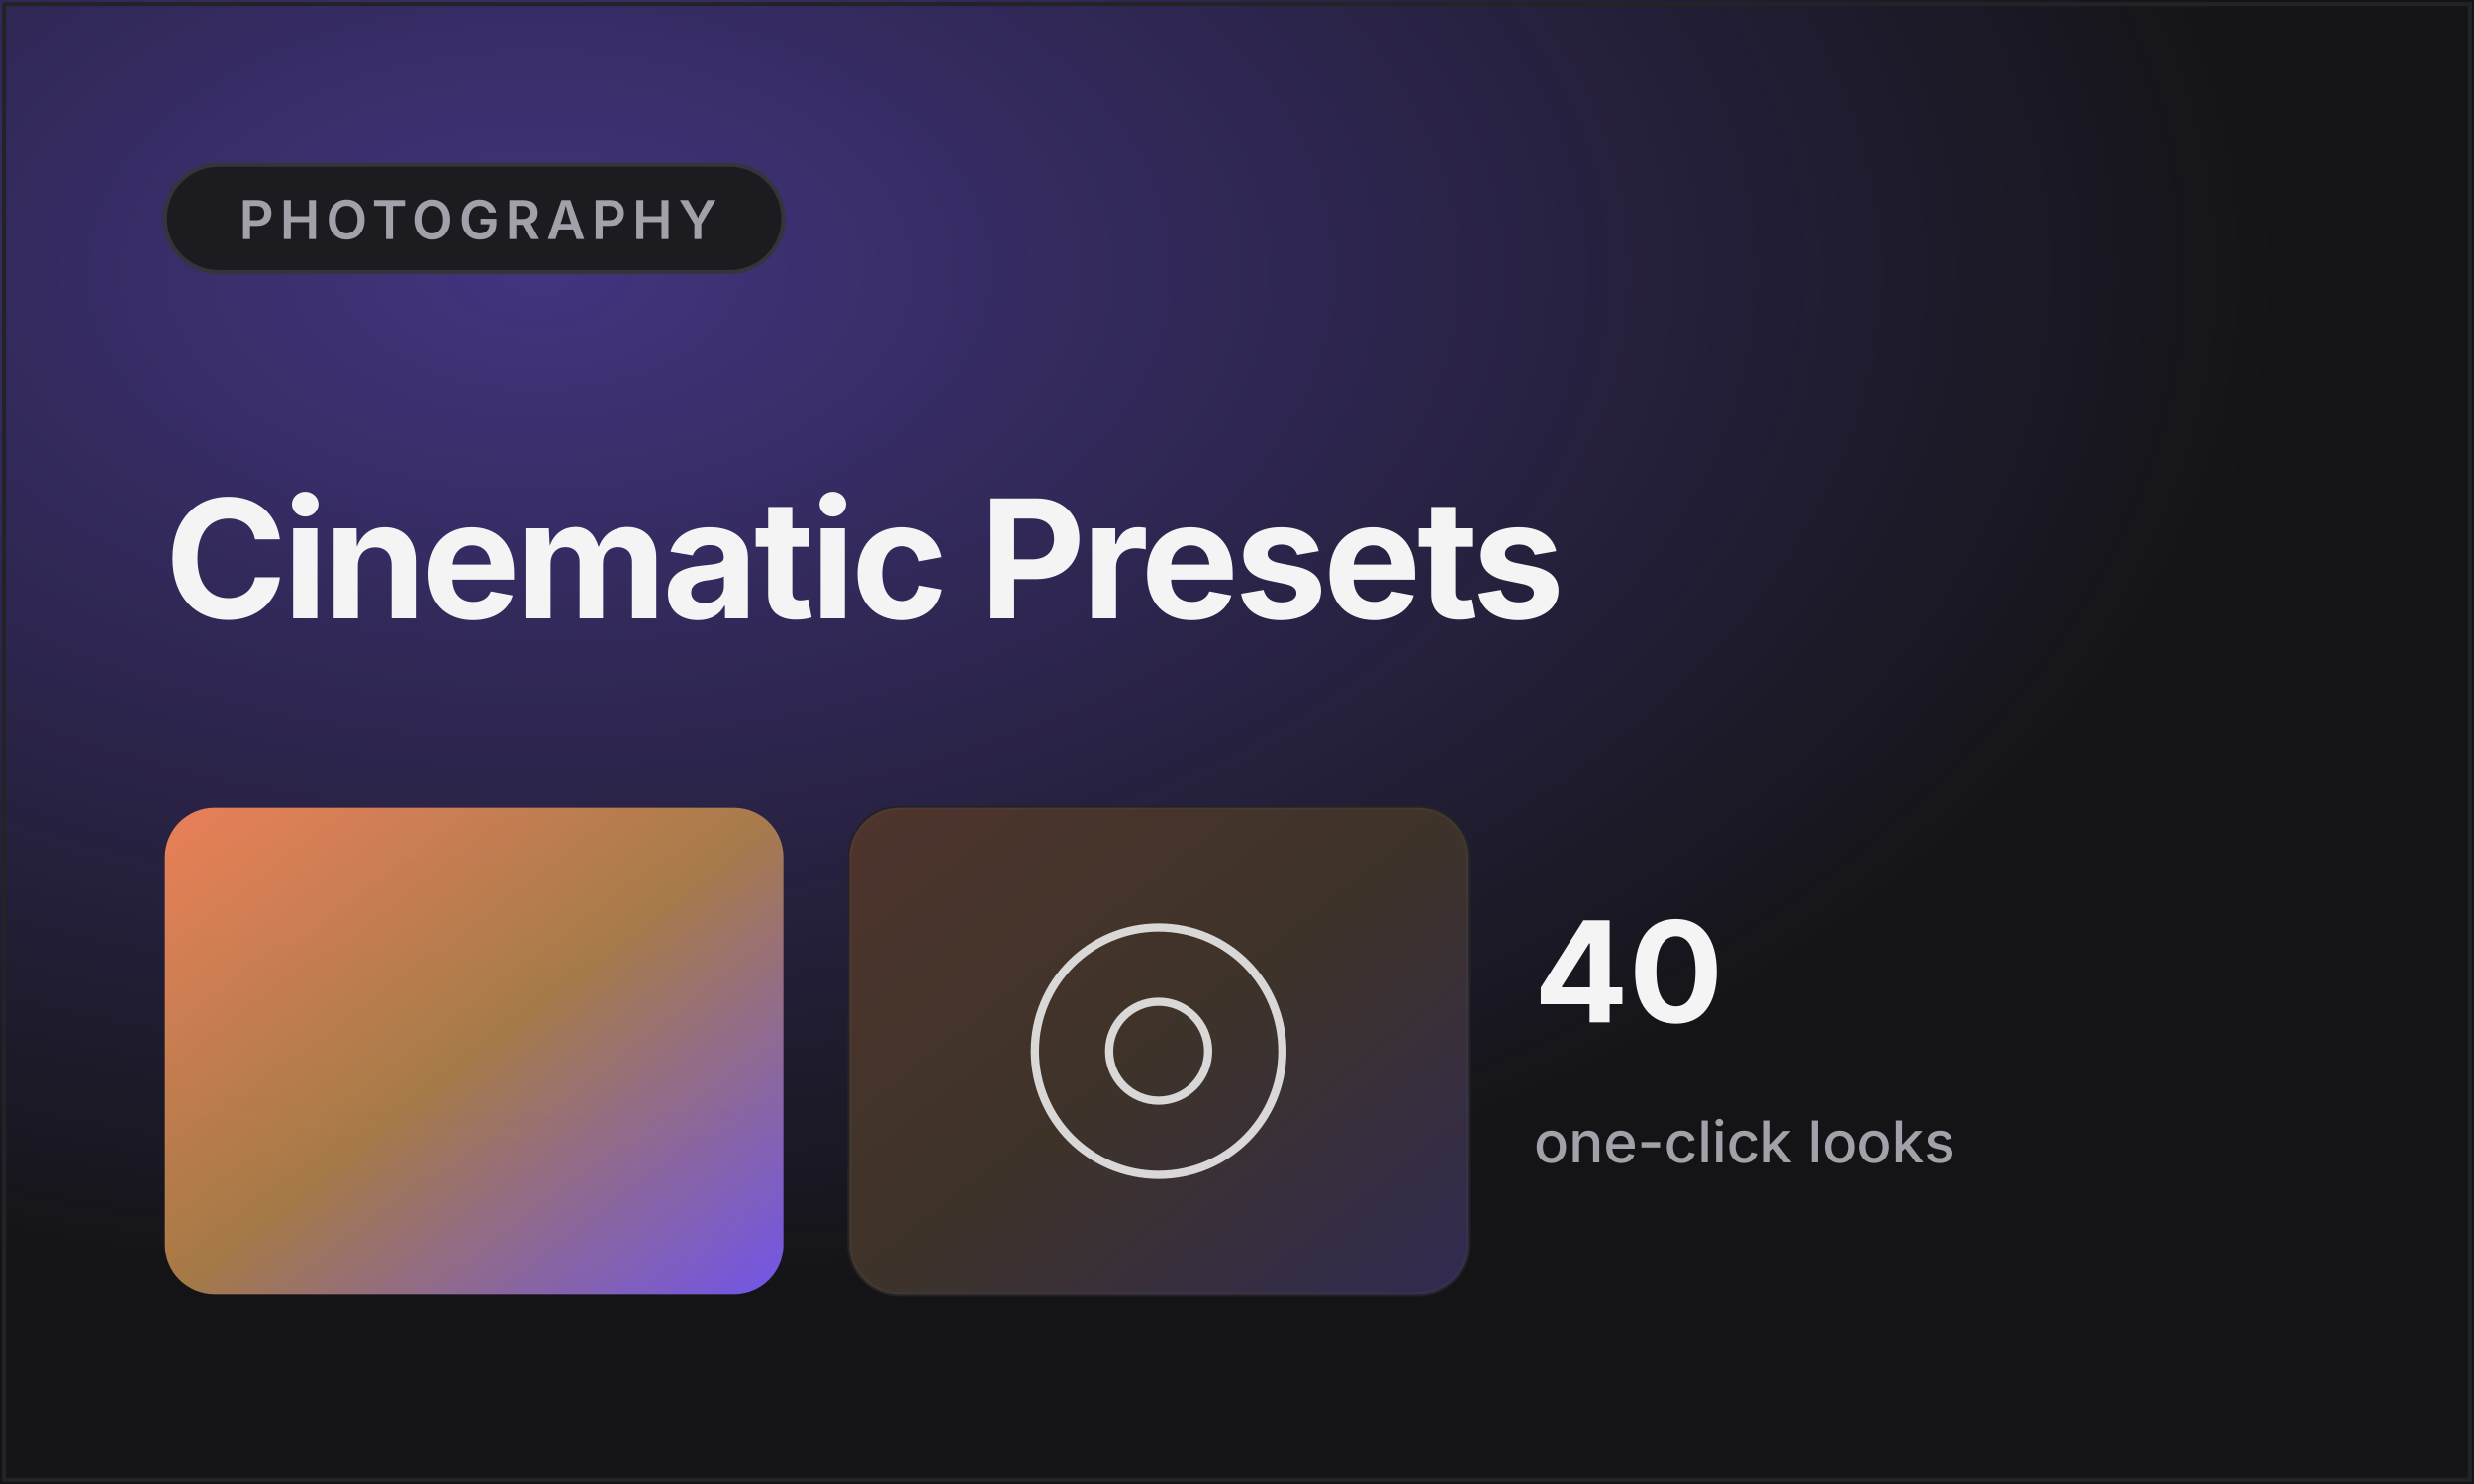
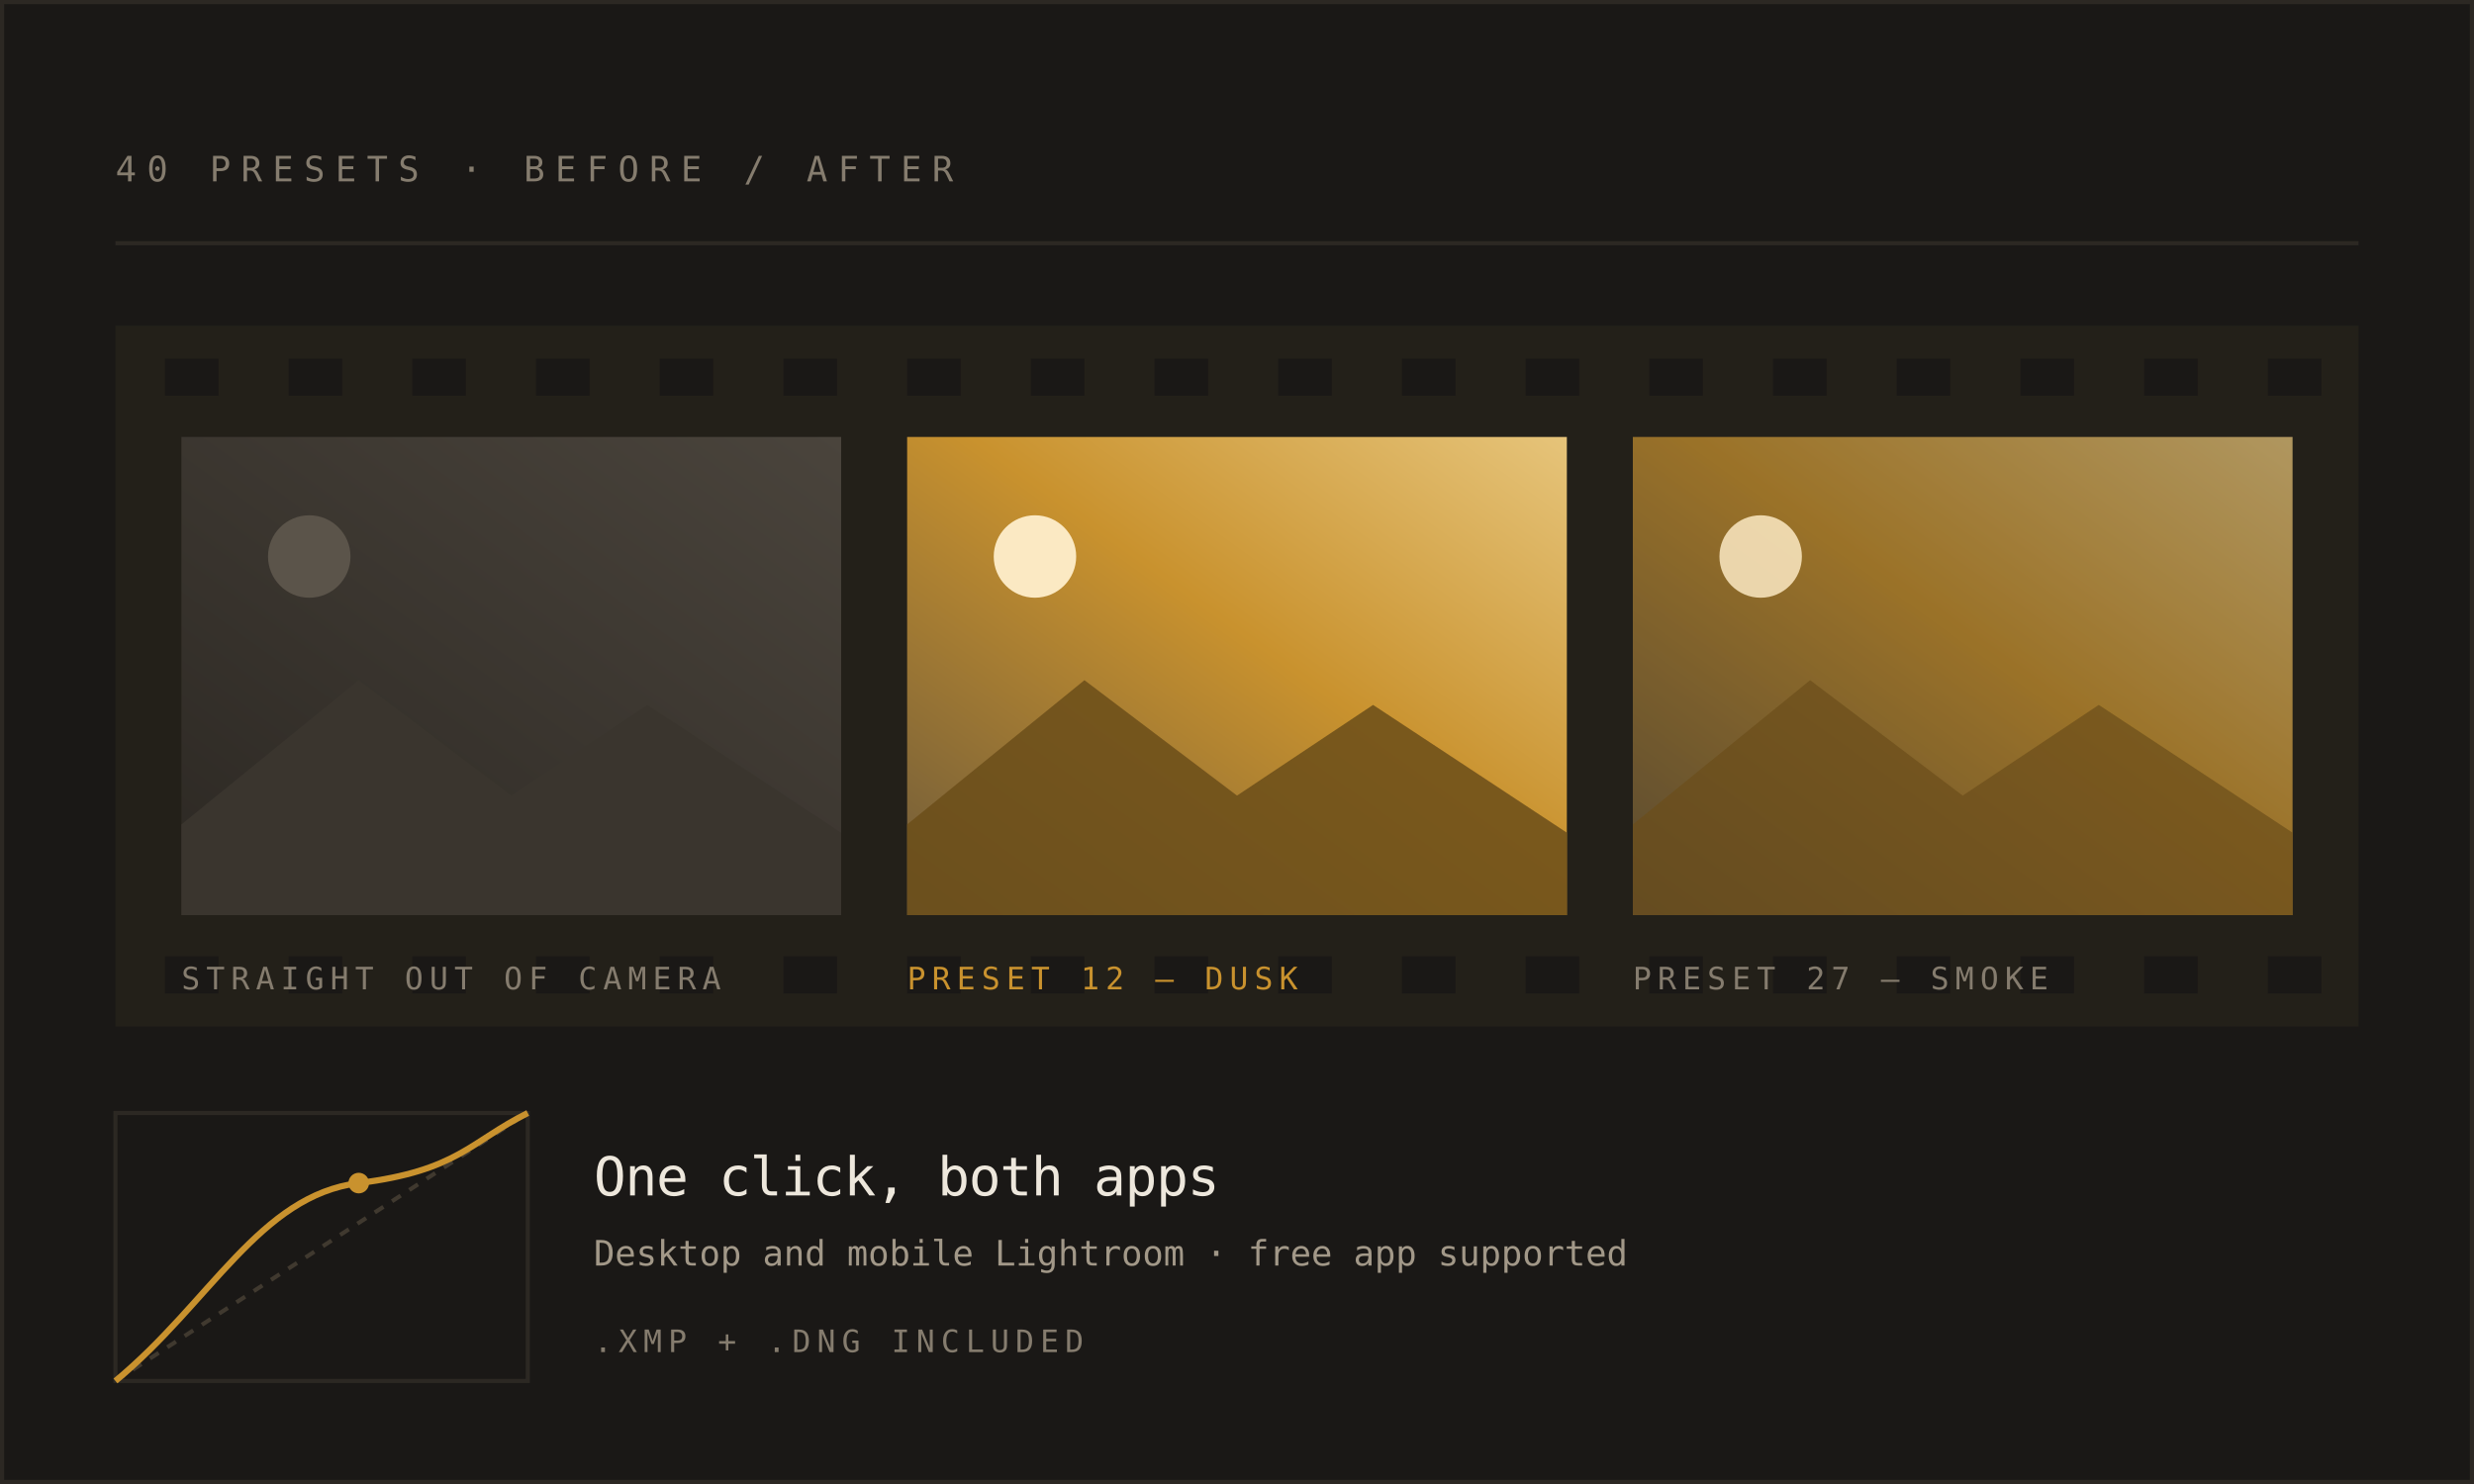
- <svg xmlns="http://www.w3.org/2000/svg" width="600" height="360" viewBox="0 0 600 360">
+ <svg xmlns="http://www.w3.org/2000/svg" width="1200" height="720" viewBox="0 0 1200 720" font-family="'IBM Plex Mono', ui-monospace, monospace">
  <defs>
-     <radialGradient id="glow2" cx="22%" cy="18%" r="70%">
-       <stop offset="0" stop-color="#7c5cff" stop-opacity="0.45" />
-       <stop offset="1" stop-color="#7c5cff" stop-opacity="0" />
-     </radialGradient>
-     <linearGradient id="film" x1="0" y1="0" x2="1" y2="1">
-       <stop offset="0" stop-color="#ff8a5c" />
-       <stop offset="0.5" stop-color="#b5854b" />
-       <stop offset="1" stop-color="#7c5cff" />
+     <linearGradient id="graded" x1="0" y1="1" x2="1" y2="0">
+       <stop offset="0" stop-color="#6d5a3a" />
+       <stop offset="0.55" stop-color="#c9922e" />
+       <stop offset="1" stop-color="#e6c47a" />
+     </linearGradient>
+     <linearGradient id="flat" x1="0" y1="1" x2="1" y2="0">
+       <stop offset="0" stop-color="#2c2823" />
+       <stop offset="1" stop-color="#4a443c" />
    </linearGradient>
  </defs>
-   <rect width="600" height="360" fill="#141416" />
-   <rect width="600" height="360" fill="url(#glow2)" />
-   <rect x="1" y="1" width="598" height="358" fill="none" stroke="#232327" />
-   <rect x="40" y="40" width="150" height="26" rx="13" fill="#1c1c20" stroke="#34343a" />
-   <text x="58" y="58" font-family="Inter, Segoe UI, Arial" font-size="13" font-weight="600" fill="#a1a1aa" letter-spacing="1.5">PHOTOGRAPHY</text>
-   <text x="40" y="150" font-family="Inter, Segoe UI, Arial" font-size="40" font-weight="700" fill="#f4f4f5" letter-spacing="-1">Cinematic Presets</text>
-   <g transform="translate(40,196)">
-     <rect width="150" height="118" rx="12" fill="url(#film)" opacity="0.9" />
-     <rect x="166" y="0" width="150" height="118" rx="12" fill="#1c1c20" stroke="#232327" />
-     <rect x="166" y="0" width="150" height="118" rx="12" fill="url(#film)" opacity="0.22" />
-     <circle cx="241" cy="59" r="30" fill="none" stroke="#f4f4f5" stroke-width="2" opacity="0.85" />
-     <circle cx="241" cy="59" r="12" fill="none" stroke="#f4f4f5" stroke-width="2" opacity="0.85" />
-     <text x="332" y="52" font-family="Inter, Segoe UI, Arial" font-size="34" font-weight="700" fill="#f4f4f5">40</text>
-     <text x="332" y="86" font-family="Inter, Segoe UI, Arial" font-size="14" font-weight="500" fill="#a1a1aa">one-click looks</text>
+   <rect width="1200" height="720" fill="#1a1816" />
+   <text x="56" y="88" fill="#857c6e" font-size="17" letter-spacing="5">40 PRESETS · BEFORE / AFTER</text>
+   <line x1="56" y1="118" x2="1144" y2="118" stroke="#2c2823" stroke-width="2" />
+   <rect x="56" y="158" width="1088" height="340" fill="#232019" />
+   <g fill="#1a1816">
+     <rect x="80" y="174" width="26" height="18" />
+     <rect x="140" y="174" width="26" height="18" />
+     <rect x="200" y="174" width="26" height="18" />
+     <rect x="260" y="174" width="26" height="18" />
+     <rect x="320" y="174" width="26" height="18" />
+     <rect x="380" y="174" width="26" height="18" />
+     <rect x="440" y="174" width="26" height="18" />
+     <rect x="500" y="174" width="26" height="18" />
+     <rect x="560" y="174" width="26" height="18" />
+     <rect x="620" y="174" width="26" height="18" />
+     <rect x="680" y="174" width="26" height="18" />
+     <rect x="740" y="174" width="26" height="18" />
+     <rect x="800" y="174" width="26" height="18" />
+     <rect x="860" y="174" width="26" height="18" />
+     <rect x="920" y="174" width="26" height="18" />
+     <rect x="980" y="174" width="26" height="18" />
+     <rect x="1040" y="174" width="26" height="18" />
+     <rect x="1100" y="174" width="26" height="18" />
+     <rect x="80" y="464" width="26" height="18" />
+     <rect x="140" y="464" width="26" height="18" />
+     <rect x="200" y="464" width="26" height="18" />
+     <rect x="260" y="464" width="26" height="18" />
+     <rect x="320" y="464" width="26" height="18" />
+     <rect x="380" y="464" width="26" height="18" />
+     <rect x="440" y="464" width="26" height="18" />
+     <rect x="500" y="464" width="26" height="18" />
+     <rect x="560" y="464" width="26" height="18" />
+     <rect x="620" y="464" width="26" height="18" />
+     <rect x="680" y="464" width="26" height="18" />
+     <rect x="740" y="464" width="26" height="18" />
+     <rect x="800" y="464" width="26" height="18" />
+     <rect x="860" y="464" width="26" height="18" />
+     <rect x="920" y="464" width="26" height="18" />
+     <rect x="980" y="464" width="26" height="18" />
+     <rect x="1040" y="464" width="26" height="18" />
+     <rect x="1100" y="464" width="26" height="18" />
  </g>
+   <rect x="88" y="212" width="320" height="232" fill="url(#flat)" />
+   <circle cx="150" cy="270" r="20" fill="#5b544a" />
+   <path d="M88 400 l86 -70 74 56 66 -44 94 62 v40 h-320 z" fill="#3a352e" />
+   <text x="88" y="480" fill="#857c6e" font-size="15" letter-spacing="3">STRAIGHT OUT OF CAMERA</text>
+   <rect x="440" y="212" width="320" height="232" fill="url(#graded)" />
+   <circle cx="502" cy="270" r="20" fill="#fbe9c3" />
+   <path d="M440 400 l86 -70 74 56 66 -44 94 62 v40 h-320 z" fill="#6b4d19" opacity="0.85" />
+   <text x="440" y="480" fill="#c9922e" font-size="15" letter-spacing="3">PRESET 12 — DUSK</text>
+   <rect x="792" y="212" width="320" height="232" fill="url(#graded)" opacity="0.72" />
+   <circle cx="854" cy="270" r="20" fill="#fbe9c3" opacity="0.85" />
+   <path d="M792 400 l86 -70 74 56 66 -44 94 62 v40 h-320 z" fill="#6b4d19" opacity="0.7" />
+   <text x="792" y="480" fill="#857c6e" font-size="15" letter-spacing="3">PRESET 27 — SMOKE</text>
+   <g transform="translate(56,540)">
+     <rect width="200" height="130" fill="none" stroke="#2c2823" stroke-width="2" />
+     <line x1="0" y1="130" x2="200" y2="0" stroke="#40392f" stroke-width="2" stroke-dasharray="5 5" />
+     <path d="M0 130 C 46 92, 70 40, 118 34 S 172 14, 200 0" fill="none" stroke="#c9922e" stroke-width="3" />
+     <circle cx="118" cy="34" r="5" fill="#c9922e" />
+   </g>
+   <text x="288" y="580" fill="#ede7dc" font-size="26" letter-spacing="-0.5">One click, both apps</text>
+   <text x="288" y="614" fill="#a29888" font-size="17">Desktop and mobile Lightroom · free app supported</text>
+   <text x="288" y="656" fill="#857c6e" font-size="15" letter-spacing="3">.XMP + .DNG INCLUDED</text>
+   <rect x="1" y="1" width="1198" height="718" fill="none" stroke="#2c2823" stroke-width="2" />
</svg>
